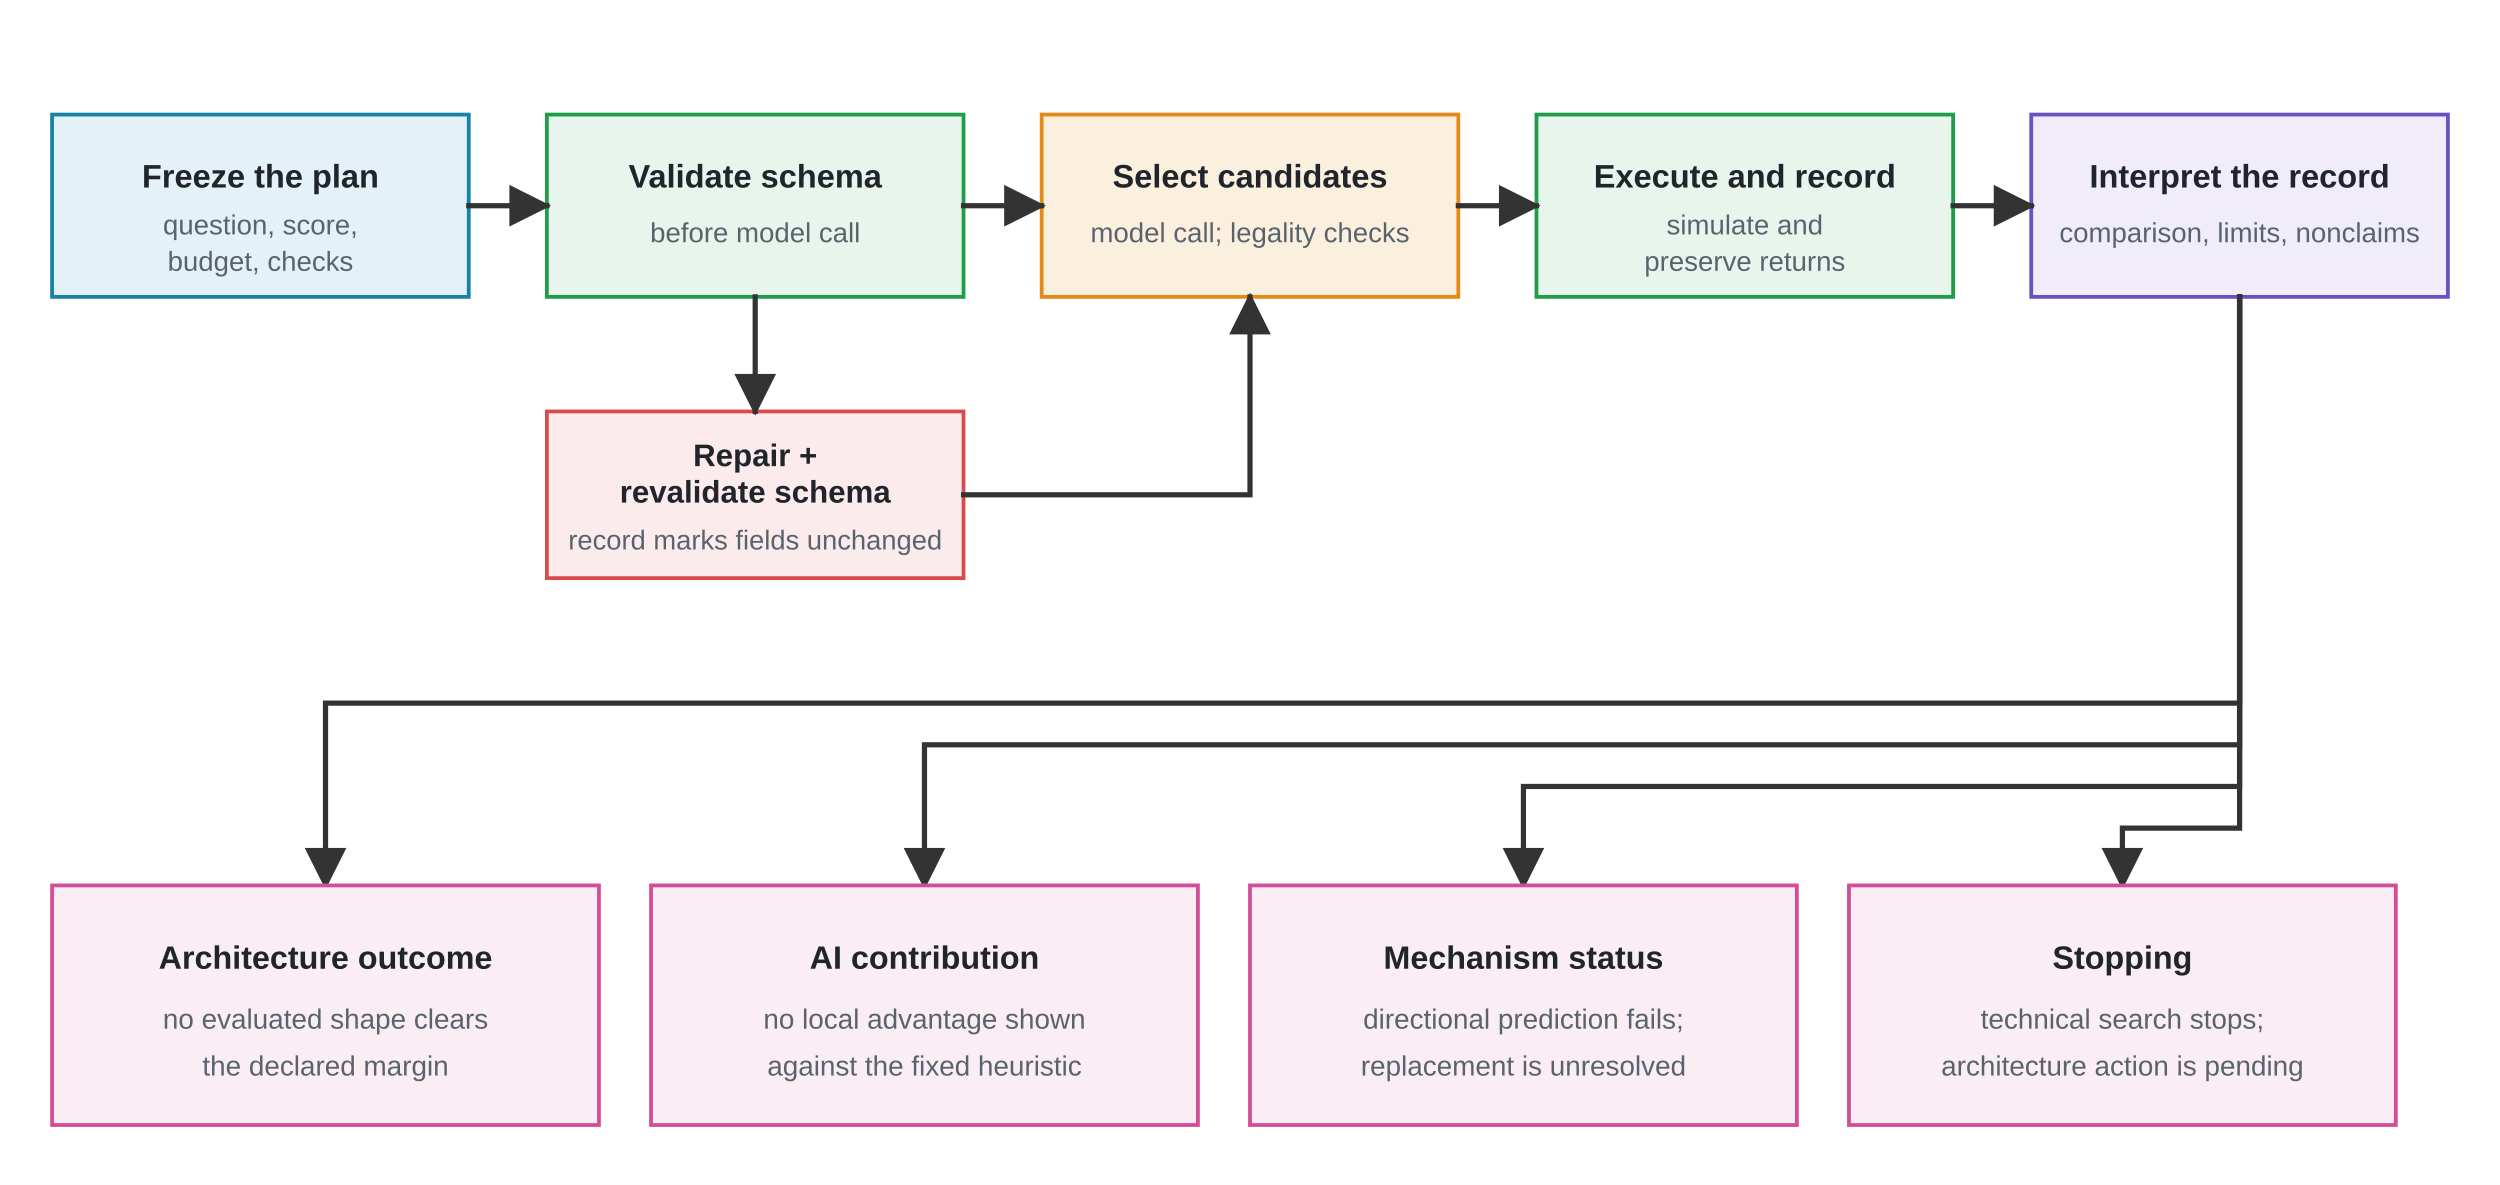
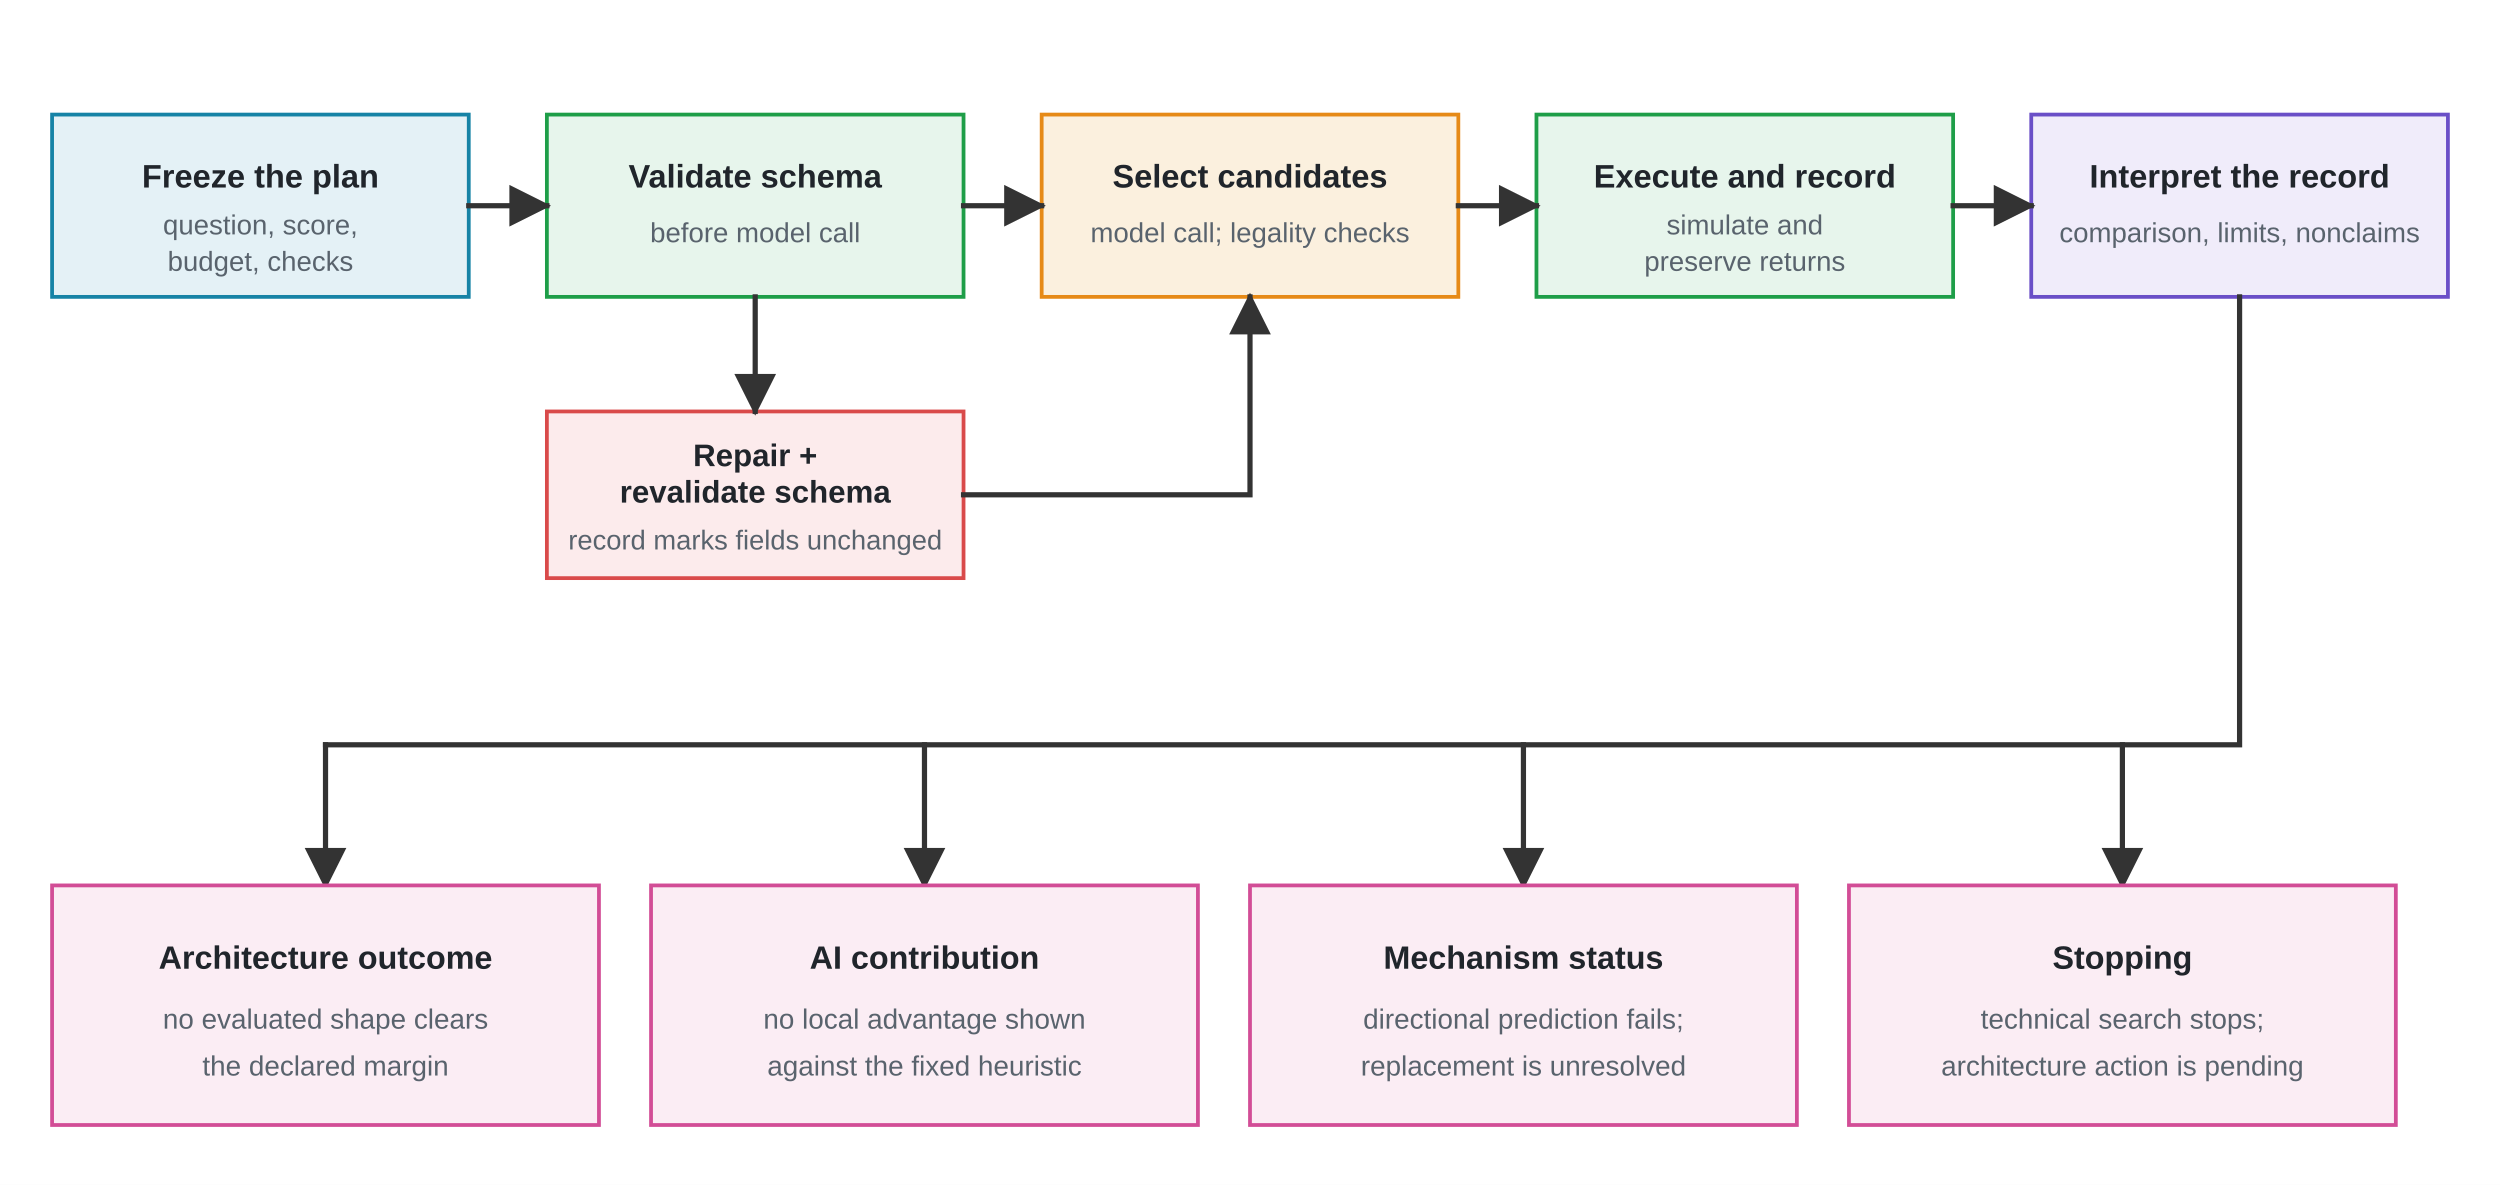
<svg xmlns="http://www.w3.org/2000/svg" viewBox="0 0 960 455" role="img" aria-labelledby="wf-title wf-desc">
  <defs>
    <marker id="arrow" viewBox="0 0 10 10" refX="9" refY="5" markerWidth="8" markerHeight="8" orient="auto">
      <path d="M 0 0 L 10 5 L 0 10 z" fill="#333333" />
    </marker>
    <style>
      .font { font-family: Arial, Helvetica, sans-serif; }
      .stage-title { font-size: 12.5px; font-weight: 700; fill: #20252B; }
      .stage-sub { font-size: 10.6px; fill: #59636D; }
      .outcome-label { font-size: 12.4px; font-weight: 700; fill: #20252B; }
      .outcome-sub { font-size: 10.7px; fill: #59636D; }
      .repair-label { font-size: 12px; font-weight: 700; fill: #20252B; }
      .repair-sub { font-size: 10.5px; fill: #59636D; }
      .s-pre  { fill: #E4F1F6; stroke: #1683A6; stroke-width: 1.45; }
      .s-gen  { fill: #FBF0DE; stroke: #E68A17; stroke-width: 1.45; }
      .s-eval { fill: #E7F5EC; stroke: #1E9E48; stroke-width: 1.45; }
      .s-read { fill: #F0ECFA; stroke: #6A4FC7; stroke-width: 1.45; }
      .repair { fill: #FCEBEC; stroke: #D94A4A; stroke-width: 1.45; }
      .outcome { fill: #FBEDF4; stroke: #D24D96; stroke-width: 1.45; }
      .edge { fill: none; stroke: #333333; stroke-width: 2; stroke-linecap: square; stroke-linejoin: miter; marker-end: url(#arrow); }
+       .judgment-stem { fill: none; stroke: #333333; stroke-width: 2; stroke-linecap: square; stroke-linejoin: miter; }
    </style>
  </defs>
  <rect width="960" height="455" fill="#FFFFFF" />
  <g class="font">
    <rect class="s-pre" x="20" y="44" width="160" height="70" />
    <text class="stage-title" x="100" y="72" text-anchor="middle">Freeze the plan</text>
    <text class="stage-sub" x="100" y="90" text-anchor="middle">question, score,</text>
    <text class="stage-sub" x="100" y="104" text-anchor="middle">budget, checks</text>
    <rect class="s-eval" x="210" y="44" width="160" height="70" />
    <text class="stage-title" x="290" y="72" text-anchor="middle">Validate schema</text>
    <text class="stage-sub" x="290" y="93" text-anchor="middle">before model call</text>
    <rect class="s-gen" x="400" y="44" width="160" height="70" />
    <text class="stage-title" x="480" y="72" text-anchor="middle">Select candidates</text>
    <text class="stage-sub" x="480" y="93" text-anchor="middle">model call; legality checks</text>
    <rect class="s-eval" x="590" y="44" width="160" height="70" />
    <text class="stage-title" x="670" y="72" text-anchor="middle">Execute and record</text>
    <text class="stage-sub" x="670" y="90" text-anchor="middle">simulate and</text>
    <text class="stage-sub" x="670" y="104" text-anchor="middle">preserve returns</text>
    <rect class="s-read" x="780" y="44" width="160" height="70" />
    <text class="stage-title" x="860" y="72" text-anchor="middle">Interpret the record</text>
    <text class="stage-sub" x="860" y="93" text-anchor="middle">comparison, limits, nonclaims</text>
    <path class="edge" d="M 180 79 L 210 79" />
    <path class="edge" d="M 370 79 L 400 79" />
    <path class="edge" d="M 560 79 L 590 79" />
    <path class="edge" d="M 750 79 L 780 79" />
    <rect class="repair" x="210" y="158" width="160" height="64" />
    <text class="repair-label" x="290" y="179" text-anchor="middle">Repair +</text>
    <text class="repair-label" x="290" y="193" text-anchor="middle">revalidate schema</text>
    <text class="repair-sub" x="290" y="211" text-anchor="middle">record marks fields unchanged</text>
    <path class="edge" d="M 290 114 L 290 158" />
    <path class="edge" d="M 370 190 L 480 190 L 480 114" />
-     <path class="edge" d="M 860 114 L 860 270 L 125 270 L 125 340" />
-     <path class="edge" d="M 860 114 L 860 286 L 355 286 L 355 340" />
-     <path class="edge" d="M 860 114 L 860 302 L 585 302 L 585 340" />
-     <path class="edge" d="M 860 114 L 860 318 L 815 318 L 815 340" />
+     <path class="judgment-stem" d="M 860 114 L 860 286 L 125 286" />
+     <path class="edge" d="M 125 286 L 125 340" />
+     <path class="edge" d="M 355 286 L 355 340" />
+     <path class="edge" d="M 585 286 L 585 340" />
+     <path class="edge" d="M 815 286 L 815 340" />
    <rect class="outcome" x="20" y="340" width="210" height="92" />
    <text class="outcome-label" x="125" y="372" text-anchor="middle">Architecture outcome</text>
    <text class="outcome-sub" x="125" y="395" text-anchor="middle">no evaluated shape clears</text>
    <text class="outcome-sub" x="125" y="413" text-anchor="middle">the declared margin</text>
    <rect class="outcome" x="250" y="340" width="210" height="92" />
    <text class="outcome-label" x="355" y="372" text-anchor="middle">AI contribution</text>
    <text class="outcome-sub" x="355" y="395" text-anchor="middle">no local advantage shown</text>
    <text class="outcome-sub" x="355" y="413" text-anchor="middle">against the fixed heuristic</text>
    <rect class="outcome" x="480" y="340" width="210" height="92" />
    <text class="outcome-label" x="585" y="372" text-anchor="middle">Mechanism status</text>
    <text class="outcome-sub" x="585" y="395" text-anchor="middle">directional prediction fails;</text>
    <text class="outcome-sub" x="585" y="413" text-anchor="middle">replacement is unresolved</text>
    <rect class="outcome" x="710" y="340" width="210" height="92" />
    <text class="outcome-label" x="815" y="372" text-anchor="middle">Stopping</text>
    <text class="outcome-sub" x="815" y="395" text-anchor="middle">technical search stops;</text>
    <text class="outcome-sub" x="815" y="413" text-anchor="middle">architecture action is pending</text>
  </g>
</svg>
